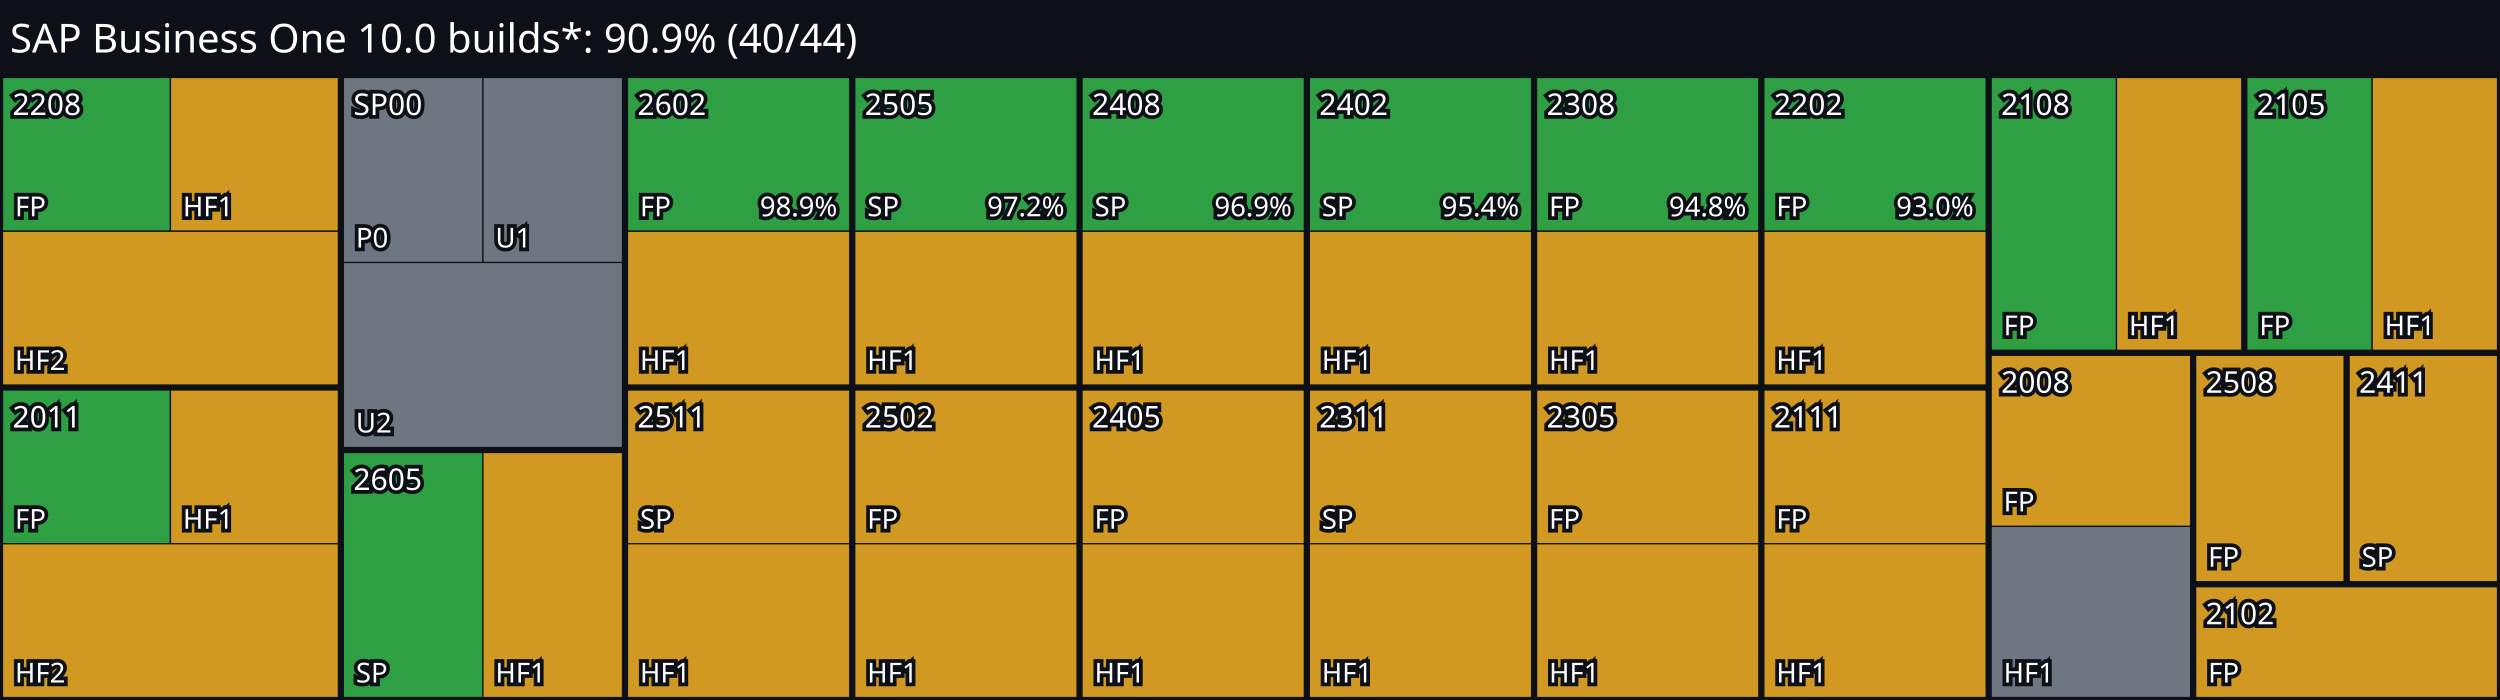
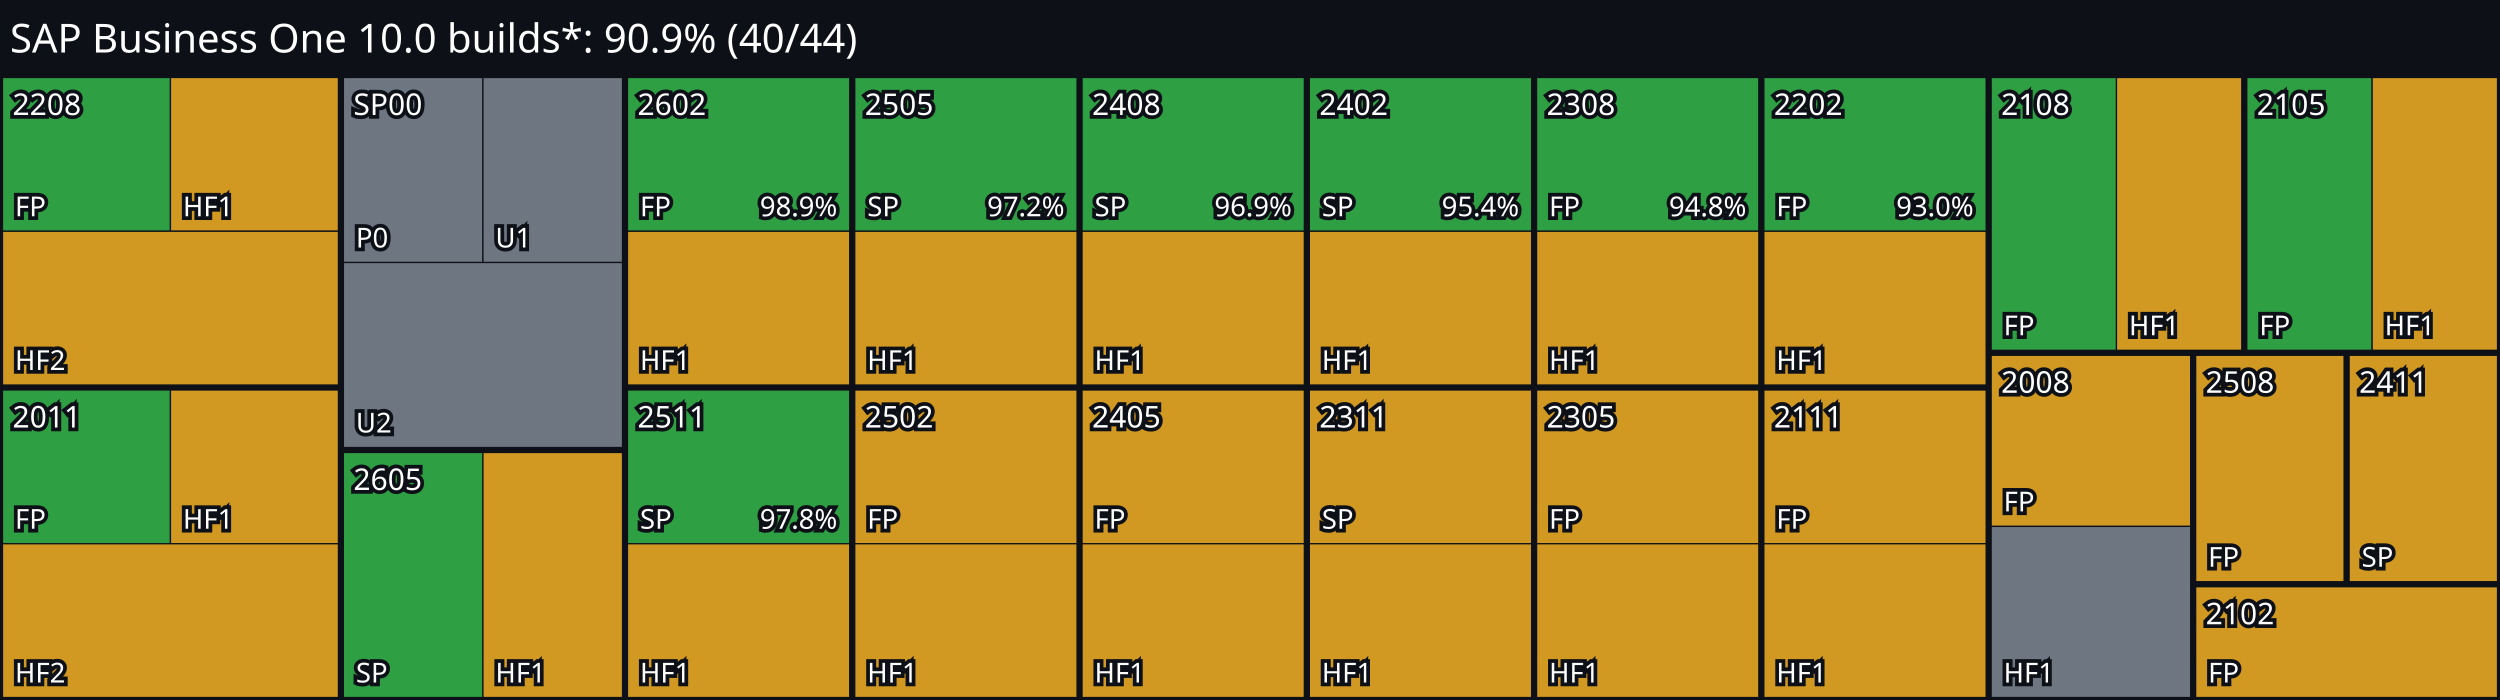
<svg xmlns="http://www.w3.org/2000/svg" viewBox="0 0 1000 280" width="1000" height="280">
  <rect x="0.00" y="0.00" width="1000.00" height="280.00" fill="#0d1117" stroke="#0d1117" stroke-width="0" />
  <text x="4.00" y="21.00" text-anchor="start" font-family="sans-serif" font-size="16" fill="#ffffff" stroke="#0d1117" stroke-width="3" paint-order="stroke">SAP Business One 10.0 builds*: 90.9% (40/44)</text>
  <g>
    <rect x="1.00" y="31.00" width="67.18" height="61.50" fill="#2ea043" stroke="#0d1117" stroke-width="0.5" />
    <text x="6.00" y="86.50" text-anchor="start" font-family="sans-serif" font-size="11" fill="#ffffff" stroke="#0d1117" stroke-width="3" paint-order="stroke">FP</text>
    <rect x="68.18" y="31.00" width="67.18" height="61.50" fill="#d29922" stroke="#0d1117" stroke-width="0.5" />
    <text x="73.18" y="86.50" text-anchor="start" font-family="sans-serif" font-size="11" fill="#ffffff" stroke="#0d1117" stroke-width="3" paint-order="stroke">HF1</text>
    <rect x="1.00" y="92.50" width="134.36" height="61.50" fill="#d29922" stroke="#0d1117" stroke-width="0.5" />
    <text x="6.00" y="148.00" text-anchor="start" font-family="sans-serif" font-size="11" fill="#ffffff" stroke="#0d1117" stroke-width="3" paint-order="stroke">HF2</text>
    <rect x="0.00" y="30.00" width="136.36" height="125.00" fill="none" stroke="#0d1117" stroke-width="2" />
    <text x="5.00" y="46.00" text-anchor="start" font-family="sans-serif" font-size="12" fill="#ffffff" stroke="#0d1117" stroke-width="3" paint-order="stroke">2208</text>
  </g>
  <g>
    <rect x="1.00" y="156.00" width="67.18" height="61.50" fill="#2ea043" stroke="#0d1117" stroke-width="0.5" />
    <text x="6.00" y="211.50" text-anchor="start" font-family="sans-serif" font-size="11" fill="#ffffff" stroke="#0d1117" stroke-width="3" paint-order="stroke">FP</text>
    <rect x="68.18" y="156.00" width="67.18" height="61.50" fill="#d29922" stroke="#0d1117" stroke-width="0.5" />
    <text x="73.18" y="211.50" text-anchor="start" font-family="sans-serif" font-size="11" fill="#ffffff" stroke="#0d1117" stroke-width="3" paint-order="stroke">HF1</text>
    <rect x="1.00" y="217.50" width="134.36" height="61.50" fill="#d29922" stroke="#0d1117" stroke-width="0.5" />
    <text x="6.00" y="273.00" text-anchor="start" font-family="sans-serif" font-size="11" fill="#ffffff" stroke="#0d1117" stroke-width="3" paint-order="stroke">HF2</text>
    <rect x="0.00" y="155.00" width="136.36" height="125.00" fill="none" stroke="#0d1117" stroke-width="2" />
    <text x="5.00" y="171.00" text-anchor="start" font-family="sans-serif" font-size="12" fill="#ffffff" stroke="#0d1117" stroke-width="3" paint-order="stroke">2011</text>
  </g>
  <g>
    <rect x="137.36" y="31.00" width="55.82" height="74.00" fill="#6e7681" stroke="#0d1117" stroke-width="0.5" />
    <text x="142.36" y="99.00" text-anchor="start" font-family="sans-serif" font-size="11" fill="#ffffff" stroke="#0d1117" stroke-width="3" paint-order="stroke">P0</text>
    <rect x="193.18" y="31.00" width="55.82" height="74.00" fill="#6e7681" stroke="#0d1117" stroke-width="0.5" />
    <text x="198.18" y="99.00" text-anchor="start" font-family="sans-serif" font-size="11" fill="#ffffff" stroke="#0d1117" stroke-width="3" paint-order="stroke">U1</text>
    <rect x="137.36" y="105.00" width="111.64" height="74.00" fill="#6e7681" stroke="#0d1117" stroke-width="0.5" />
    <text x="142.36" y="173.00" text-anchor="start" font-family="sans-serif" font-size="11" fill="#ffffff" stroke="#0d1117" stroke-width="3" paint-order="stroke">U2</text>
    <rect x="136.36" y="30.00" width="113.64" height="150.00" fill="none" stroke="#0d1117" stroke-width="2" />
    <text x="141.36" y="46.00" text-anchor="start" font-family="sans-serif" font-size="12" fill="#ffffff" stroke="#0d1117" stroke-width="3" paint-order="stroke">SP00</text>
  </g>
  <g>
    <rect x="137.36" y="181.00" width="55.82" height="98.00" fill="#2ea043" stroke="#0d1117" stroke-width="0.5" />
    <text x="142.36" y="273.00" text-anchor="start" font-family="sans-serif" font-size="11" fill="#ffffff" stroke="#0d1117" stroke-width="3" paint-order="stroke">SP</text>
    <rect x="193.18" y="181.00" width="55.82" height="98.00" fill="#d29922" stroke="#0d1117" stroke-width="0.5" />
    <text x="198.18" y="273.00" text-anchor="start" font-family="sans-serif" font-size="11" fill="#ffffff" stroke="#0d1117" stroke-width="3" paint-order="stroke">HF1</text>
    <rect x="136.36" y="180.00" width="113.64" height="100.00" fill="none" stroke="#0d1117" stroke-width="2" />
    <text x="141.36" y="196.00" text-anchor="start" font-family="sans-serif" font-size="12" fill="#ffffff" stroke="#0d1117" stroke-width="3" paint-order="stroke">2605</text>
  </g>
  <g>
    <rect x="251.00" y="31.00" width="88.91" height="61.50" fill="#2ea043" stroke="#0d1117" stroke-width="0.5" />
    <text x="256.00" y="86.50" text-anchor="start" font-family="sans-serif" font-size="11" fill="#ffffff" stroke="#0d1117" stroke-width="3" paint-order="stroke">FP</text>
    <text x="334.91" y="86.50" text-anchor="end" font-family="sans-serif" font-size="11" fill="#ffffff" stroke="#0d1117" stroke-width="3" paint-order="stroke">98.9%</text>
    <rect x="251.00" y="92.50" width="88.91" height="61.50" fill="#d29922" stroke="#0d1117" stroke-width="0.5" />
    <text x="256.00" y="148.00" text-anchor="start" font-family="sans-serif" font-size="11" fill="#ffffff" stroke="#0d1117" stroke-width="3" paint-order="stroke">HF1</text>
    <rect x="250.00" y="30.00" width="90.91" height="125.00" fill="none" stroke="#0d1117" stroke-width="2" />
    <text x="255.00" y="46.00" text-anchor="start" font-family="sans-serif" font-size="12" fill="#ffffff" stroke="#0d1117" stroke-width="3" paint-order="stroke">2602</text>
  </g>
  <g>
-     <rect x="251.00" y="156.00" width="88.91" height="61.50" fill="#d29922" stroke="#0d1117" stroke-width="0.5" />
+     <rect x="251.00" y="156.00" width="88.91" height="61.50" fill="#2ea043" stroke="#0d1117" stroke-width="0.5" />
    <text x="256.00" y="211.50" text-anchor="start" font-family="sans-serif" font-size="11" fill="#ffffff" stroke="#0d1117" stroke-width="3" paint-order="stroke">SP</text>
+     <text x="334.91" y="211.50" text-anchor="end" font-family="sans-serif" font-size="11" fill="#ffffff" stroke="#0d1117" stroke-width="3" paint-order="stroke">97.8%</text>
    <rect x="251.00" y="217.50" width="88.91" height="61.50" fill="#d29922" stroke="#0d1117" stroke-width="0.5" />
    <text x="256.00" y="273.00" text-anchor="start" font-family="sans-serif" font-size="11" fill="#ffffff" stroke="#0d1117" stroke-width="3" paint-order="stroke">HF1</text>
    <rect x="250.00" y="155.00" width="90.91" height="125.00" fill="none" stroke="#0d1117" stroke-width="2" />
    <text x="255.00" y="171.00" text-anchor="start" font-family="sans-serif" font-size="12" fill="#ffffff" stroke="#0d1117" stroke-width="3" paint-order="stroke">2511</text>
  </g>
  <g>
    <rect x="341.91" y="31.00" width="88.91" height="61.50" fill="#2ea043" stroke="#0d1117" stroke-width="0.5" />
    <text x="346.91" y="86.50" text-anchor="start" font-family="sans-serif" font-size="11" fill="#ffffff" stroke="#0d1117" stroke-width="3" paint-order="stroke">SP</text>
    <text x="425.82" y="86.50" text-anchor="end" font-family="sans-serif" font-size="11" fill="#ffffff" stroke="#0d1117" stroke-width="3" paint-order="stroke">97.2%</text>
    <rect x="341.91" y="92.50" width="88.91" height="61.50" fill="#d29922" stroke="#0d1117" stroke-width="0.5" />
    <text x="346.91" y="148.00" text-anchor="start" font-family="sans-serif" font-size="11" fill="#ffffff" stroke="#0d1117" stroke-width="3" paint-order="stroke">HF1</text>
    <rect x="340.91" y="30.00" width="90.91" height="125.00" fill="none" stroke="#0d1117" stroke-width="2" />
    <text x="345.91" y="46.00" text-anchor="start" font-family="sans-serif" font-size="12" fill="#ffffff" stroke="#0d1117" stroke-width="3" paint-order="stroke">2505</text>
  </g>
  <g>
    <rect x="341.91" y="156.00" width="88.91" height="61.50" fill="#d29922" stroke="#0d1117" stroke-width="0.5" />
    <text x="346.91" y="211.50" text-anchor="start" font-family="sans-serif" font-size="11" fill="#ffffff" stroke="#0d1117" stroke-width="3" paint-order="stroke">FP</text>
    <rect x="341.91" y="217.50" width="88.91" height="61.50" fill="#d29922" stroke="#0d1117" stroke-width="0.5" />
    <text x="346.91" y="273.00" text-anchor="start" font-family="sans-serif" font-size="11" fill="#ffffff" stroke="#0d1117" stroke-width="3" paint-order="stroke">HF1</text>
    <rect x="340.91" y="155.00" width="90.91" height="125.00" fill="none" stroke="#0d1117" stroke-width="2" />
    <text x="345.91" y="171.00" text-anchor="start" font-family="sans-serif" font-size="12" fill="#ffffff" stroke="#0d1117" stroke-width="3" paint-order="stroke">2502</text>
  </g>
  <g>
    <rect x="432.82" y="31.00" width="88.91" height="61.50" fill="#2ea043" stroke="#0d1117" stroke-width="0.5" />
    <text x="437.82" y="86.50" text-anchor="start" font-family="sans-serif" font-size="11" fill="#ffffff" stroke="#0d1117" stroke-width="3" paint-order="stroke">SP</text>
    <text x="516.73" y="86.50" text-anchor="end" font-family="sans-serif" font-size="11" fill="#ffffff" stroke="#0d1117" stroke-width="3" paint-order="stroke">96.9%</text>
    <rect x="432.82" y="92.50" width="88.91" height="61.50" fill="#d29922" stroke="#0d1117" stroke-width="0.5" />
    <text x="437.82" y="148.00" text-anchor="start" font-family="sans-serif" font-size="11" fill="#ffffff" stroke="#0d1117" stroke-width="3" paint-order="stroke">HF1</text>
    <rect x="431.82" y="30.00" width="90.91" height="125.00" fill="none" stroke="#0d1117" stroke-width="2" />
    <text x="436.82" y="46.00" text-anchor="start" font-family="sans-serif" font-size="12" fill="#ffffff" stroke="#0d1117" stroke-width="3" paint-order="stroke">2408</text>
  </g>
  <g>
    <rect x="432.82" y="156.00" width="88.91" height="61.50" fill="#d29922" stroke="#0d1117" stroke-width="0.5" />
    <text x="437.82" y="211.50" text-anchor="start" font-family="sans-serif" font-size="11" fill="#ffffff" stroke="#0d1117" stroke-width="3" paint-order="stroke">FP</text>
    <rect x="432.82" y="217.50" width="88.91" height="61.50" fill="#d29922" stroke="#0d1117" stroke-width="0.5" />
    <text x="437.82" y="273.00" text-anchor="start" font-family="sans-serif" font-size="11" fill="#ffffff" stroke="#0d1117" stroke-width="3" paint-order="stroke">HF1</text>
    <rect x="431.82" y="155.00" width="90.91" height="125.00" fill="none" stroke="#0d1117" stroke-width="2" />
    <text x="436.82" y="171.00" text-anchor="start" font-family="sans-serif" font-size="12" fill="#ffffff" stroke="#0d1117" stroke-width="3" paint-order="stroke">2405</text>
  </g>
  <g>
    <rect x="523.73" y="31.00" width="88.91" height="61.50" fill="#2ea043" stroke="#0d1117" stroke-width="0.5" />
    <text x="528.73" y="86.50" text-anchor="start" font-family="sans-serif" font-size="11" fill="#ffffff" stroke="#0d1117" stroke-width="3" paint-order="stroke">SP</text>
    <text x="607.64" y="86.50" text-anchor="end" font-family="sans-serif" font-size="11" fill="#ffffff" stroke="#0d1117" stroke-width="3" paint-order="stroke">95.4%</text>
    <rect x="523.73" y="92.50" width="88.91" height="61.50" fill="#d29922" stroke="#0d1117" stroke-width="0.5" />
    <text x="528.73" y="148.00" text-anchor="start" font-family="sans-serif" font-size="11" fill="#ffffff" stroke="#0d1117" stroke-width="3" paint-order="stroke">HF1</text>
    <rect x="522.73" y="30.00" width="90.91" height="125.00" fill="none" stroke="#0d1117" stroke-width="2" />
    <text x="527.73" y="46.00" text-anchor="start" font-family="sans-serif" font-size="12" fill="#ffffff" stroke="#0d1117" stroke-width="3" paint-order="stroke">2402</text>
  </g>
  <g>
    <rect x="523.73" y="156.00" width="88.91" height="61.50" fill="#d29922" stroke="#0d1117" stroke-width="0.5" />
    <text x="528.73" y="211.50" text-anchor="start" font-family="sans-serif" font-size="11" fill="#ffffff" stroke="#0d1117" stroke-width="3" paint-order="stroke">SP</text>
    <rect x="523.73" y="217.50" width="88.91" height="61.50" fill="#d29922" stroke="#0d1117" stroke-width="0.5" />
    <text x="528.73" y="273.00" text-anchor="start" font-family="sans-serif" font-size="11" fill="#ffffff" stroke="#0d1117" stroke-width="3" paint-order="stroke">HF1</text>
    <rect x="522.73" y="155.00" width="90.91" height="125.00" fill="none" stroke="#0d1117" stroke-width="2" />
    <text x="527.73" y="171.00" text-anchor="start" font-family="sans-serif" font-size="12" fill="#ffffff" stroke="#0d1117" stroke-width="3" paint-order="stroke">2311</text>
  </g>
  <g>
    <rect x="614.64" y="31.00" width="88.91" height="61.50" fill="#2ea043" stroke="#0d1117" stroke-width="0.5" />
    <text x="619.64" y="86.50" text-anchor="start" font-family="sans-serif" font-size="11" fill="#ffffff" stroke="#0d1117" stroke-width="3" paint-order="stroke">FP</text>
    <text x="698.55" y="86.50" text-anchor="end" font-family="sans-serif" font-size="11" fill="#ffffff" stroke="#0d1117" stroke-width="3" paint-order="stroke">94.8%</text>
    <rect x="614.64" y="92.50" width="88.91" height="61.50" fill="#d29922" stroke="#0d1117" stroke-width="0.5" />
    <text x="619.64" y="148.00" text-anchor="start" font-family="sans-serif" font-size="11" fill="#ffffff" stroke="#0d1117" stroke-width="3" paint-order="stroke">HF1</text>
    <rect x="613.64" y="30.00" width="90.91" height="125.00" fill="none" stroke="#0d1117" stroke-width="2" />
    <text x="618.64" y="46.00" text-anchor="start" font-family="sans-serif" font-size="12" fill="#ffffff" stroke="#0d1117" stroke-width="3" paint-order="stroke">2308</text>
  </g>
  <g>
    <rect x="614.64" y="156.00" width="88.91" height="61.50" fill="#d29922" stroke="#0d1117" stroke-width="0.5" />
    <text x="619.64" y="211.50" text-anchor="start" font-family="sans-serif" font-size="11" fill="#ffffff" stroke="#0d1117" stroke-width="3" paint-order="stroke">FP</text>
    <rect x="614.64" y="217.50" width="88.91" height="61.50" fill="#d29922" stroke="#0d1117" stroke-width="0.5" />
    <text x="619.64" y="273.00" text-anchor="start" font-family="sans-serif" font-size="11" fill="#ffffff" stroke="#0d1117" stroke-width="3" paint-order="stroke">HF1</text>
    <rect x="613.64" y="155.00" width="90.91" height="125.00" fill="none" stroke="#0d1117" stroke-width="2" />
    <text x="618.64" y="171.00" text-anchor="start" font-family="sans-serif" font-size="12" fill="#ffffff" stroke="#0d1117" stroke-width="3" paint-order="stroke">2305</text>
  </g>
  <g>
    <rect x="705.55" y="31.00" width="88.91" height="61.50" fill="#2ea043" stroke="#0d1117" stroke-width="0.5" />
    <text x="710.55" y="86.50" text-anchor="start" font-family="sans-serif" font-size="11" fill="#ffffff" stroke="#0d1117" stroke-width="3" paint-order="stroke">FP</text>
    <text x="789.45" y="86.50" text-anchor="end" font-family="sans-serif" font-size="11" fill="#ffffff" stroke="#0d1117" stroke-width="3" paint-order="stroke">93.0%</text>
    <rect x="705.55" y="92.50" width="88.91" height="61.50" fill="#d29922" stroke="#0d1117" stroke-width="0.5" />
    <text x="710.55" y="148.00" text-anchor="start" font-family="sans-serif" font-size="11" fill="#ffffff" stroke="#0d1117" stroke-width="3" paint-order="stroke">HF1</text>
    <rect x="704.55" y="30.00" width="90.91" height="125.00" fill="none" stroke="#0d1117" stroke-width="2" />
    <text x="709.55" y="46.00" text-anchor="start" font-family="sans-serif" font-size="12" fill="#ffffff" stroke="#0d1117" stroke-width="3" paint-order="stroke">2202</text>
  </g>
  <g>
    <rect x="705.55" y="156.00" width="88.91" height="61.50" fill="#d29922" stroke="#0d1117" stroke-width="0.5" />
    <text x="710.55" y="211.50" text-anchor="start" font-family="sans-serif" font-size="11" fill="#ffffff" stroke="#0d1117" stroke-width="3" paint-order="stroke">FP</text>
    <rect x="705.55" y="217.50" width="88.91" height="61.50" fill="#d29922" stroke="#0d1117" stroke-width="0.5" />
    <text x="710.55" y="273.00" text-anchor="start" font-family="sans-serif" font-size="11" fill="#ffffff" stroke="#0d1117" stroke-width="3" paint-order="stroke">HF1</text>
    <rect x="704.55" y="155.00" width="90.91" height="125.00" fill="none" stroke="#0d1117" stroke-width="2" />
    <text x="709.55" y="171.00" text-anchor="start" font-family="sans-serif" font-size="12" fill="#ffffff" stroke="#0d1117" stroke-width="3" paint-order="stroke">2111</text>
  </g>
  <g>
    <rect x="796.45" y="31.00" width="50.14" height="109.11" fill="#2ea043" stroke="#0d1117" stroke-width="0.5" />
    <text x="801.45" y="134.11" text-anchor="start" font-family="sans-serif" font-size="11" fill="#ffffff" stroke="#0d1117" stroke-width="3" paint-order="stroke">FP</text>
    <rect x="846.59" y="31.00" width="50.14" height="109.11" fill="#d29922" stroke="#0d1117" stroke-width="0.5" />
    <text x="851.59" y="134.11" text-anchor="start" font-family="sans-serif" font-size="11" fill="#ffffff" stroke="#0d1117" stroke-width="3" paint-order="stroke">HF1</text>
    <rect x="795.45" y="30.00" width="102.27" height="111.11" fill="none" stroke="#0d1117" stroke-width="2" />
    <text x="800.45" y="46.00" text-anchor="start" font-family="sans-serif" font-size="12" fill="#ffffff" stroke="#0d1117" stroke-width="3" paint-order="stroke">2108</text>
  </g>
  <g>
    <rect x="898.73" y="31.00" width="50.14" height="109.11" fill="#2ea043" stroke="#0d1117" stroke-width="0.5" />
    <text x="903.73" y="134.11" text-anchor="start" font-family="sans-serif" font-size="11" fill="#ffffff" stroke="#0d1117" stroke-width="3" paint-order="stroke">FP</text>
    <rect x="948.86" y="31.00" width="50.14" height="109.11" fill="#d29922" stroke="#0d1117" stroke-width="0.5" />
    <text x="953.86" y="134.11" text-anchor="start" font-family="sans-serif" font-size="11" fill="#ffffff" stroke="#0d1117" stroke-width="3" paint-order="stroke">HF1</text>
    <rect x="897.73" y="30.00" width="102.27" height="111.11" fill="none" stroke="#0d1117" stroke-width="2" />
    <text x="902.73" y="46.00" text-anchor="start" font-family="sans-serif" font-size="12" fill="#ffffff" stroke="#0d1117" stroke-width="3" paint-order="stroke">2105</text>
  </g>
  <g>
    <rect x="796.45" y="142.11" width="79.82" height="68.44" fill="#d29922" stroke="#0d1117" stroke-width="0.5" />
    <text x="801.45" y="204.56" text-anchor="start" font-family="sans-serif" font-size="11" fill="#ffffff" stroke="#0d1117" stroke-width="3" paint-order="stroke">FP</text>
    <rect x="796.45" y="210.56" width="79.82" height="68.44" fill="#6e7681" stroke="#0d1117" stroke-width="0.5" />
    <text x="801.45" y="273.00" text-anchor="start" font-family="sans-serif" font-size="11" fill="#ffffff" stroke="#0d1117" stroke-width="3" paint-order="stroke">HF1</text>
    <rect x="795.45" y="141.11" width="81.82" height="138.89" fill="none" stroke="#0d1117" stroke-width="2" />
    <text x="800.45" y="157.11" text-anchor="start" font-family="sans-serif" font-size="12" fill="#ffffff" stroke="#0d1117" stroke-width="3" paint-order="stroke">2008</text>
  </g>
  <g>
    <rect x="878.27" y="142.11" width="59.36" height="90.59" fill="#d29922" stroke="#0d1117" stroke-width="0.5" />
    <text x="883.27" y="226.70" text-anchor="start" font-family="sans-serif" font-size="11" fill="#ffffff" stroke="#0d1117" stroke-width="3" paint-order="stroke">FP</text>
    <rect x="877.27" y="141.11" width="61.36" height="92.59" fill="none" stroke="#0d1117" stroke-width="2" />
    <text x="882.27" y="157.11" text-anchor="start" font-family="sans-serif" font-size="12" fill="#ffffff" stroke="#0d1117" stroke-width="3" paint-order="stroke">2508</text>
  </g>
  <g>
    <rect x="939.64" y="142.11" width="59.36" height="90.59" fill="#d29922" stroke="#0d1117" stroke-width="0.5" />
    <text x="944.64" y="226.70" text-anchor="start" font-family="sans-serif" font-size="11" fill="#ffffff" stroke="#0d1117" stroke-width="3" paint-order="stroke">SP</text>
    <rect x="938.64" y="141.11" width="61.36" height="92.59" fill="none" stroke="#0d1117" stroke-width="2" />
    <text x="943.64" y="157.11" text-anchor="start" font-family="sans-serif" font-size="12" fill="#ffffff" stroke="#0d1117" stroke-width="3" paint-order="stroke">2411</text>
  </g>
  <g>
    <rect x="878.27" y="234.70" width="120.73" height="44.30" fill="#d29922" stroke="#0d1117" stroke-width="0.5" />
    <text x="883.27" y="273.00" text-anchor="start" font-family="sans-serif" font-size="11" fill="#ffffff" stroke="#0d1117" stroke-width="3" paint-order="stroke">FP</text>
    <rect x="877.27" y="233.70" width="122.73" height="46.30" fill="none" stroke="#0d1117" stroke-width="2" />
    <text x="882.27" y="249.70" text-anchor="start" font-family="sans-serif" font-size="12" fill="#ffffff" stroke="#0d1117" stroke-width="3" paint-order="stroke">2102</text>
  </g>
</svg>
